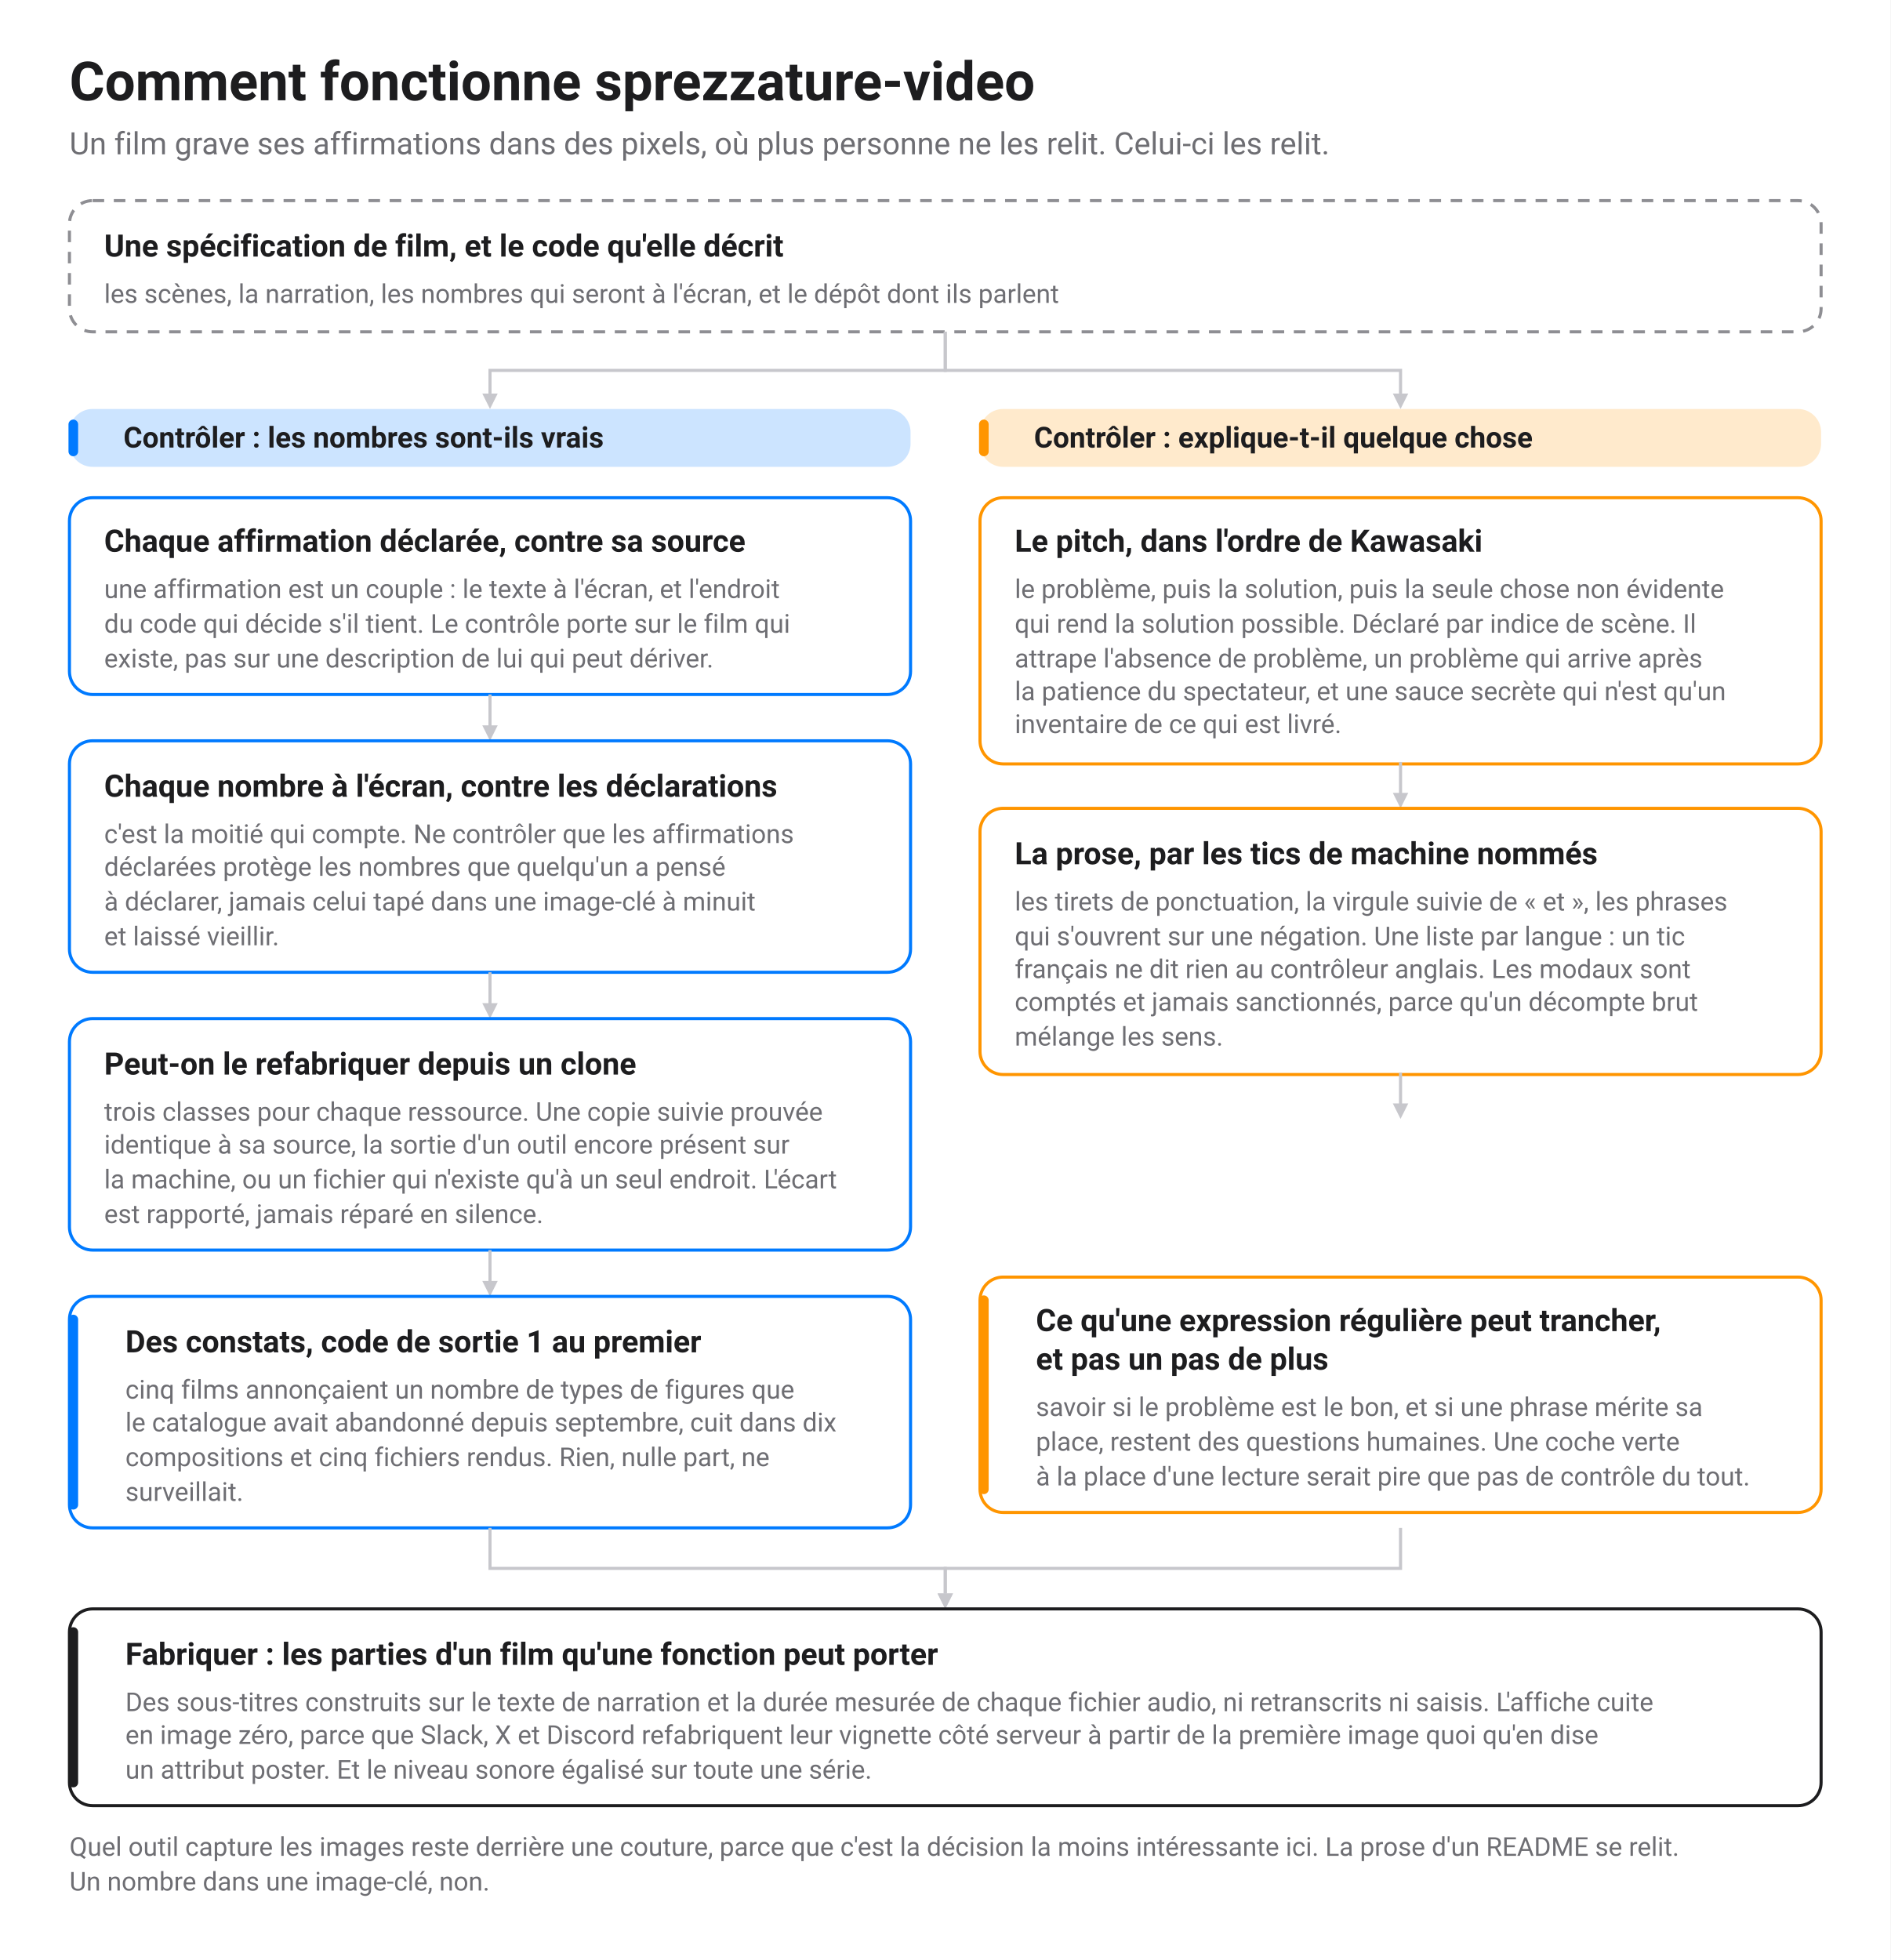
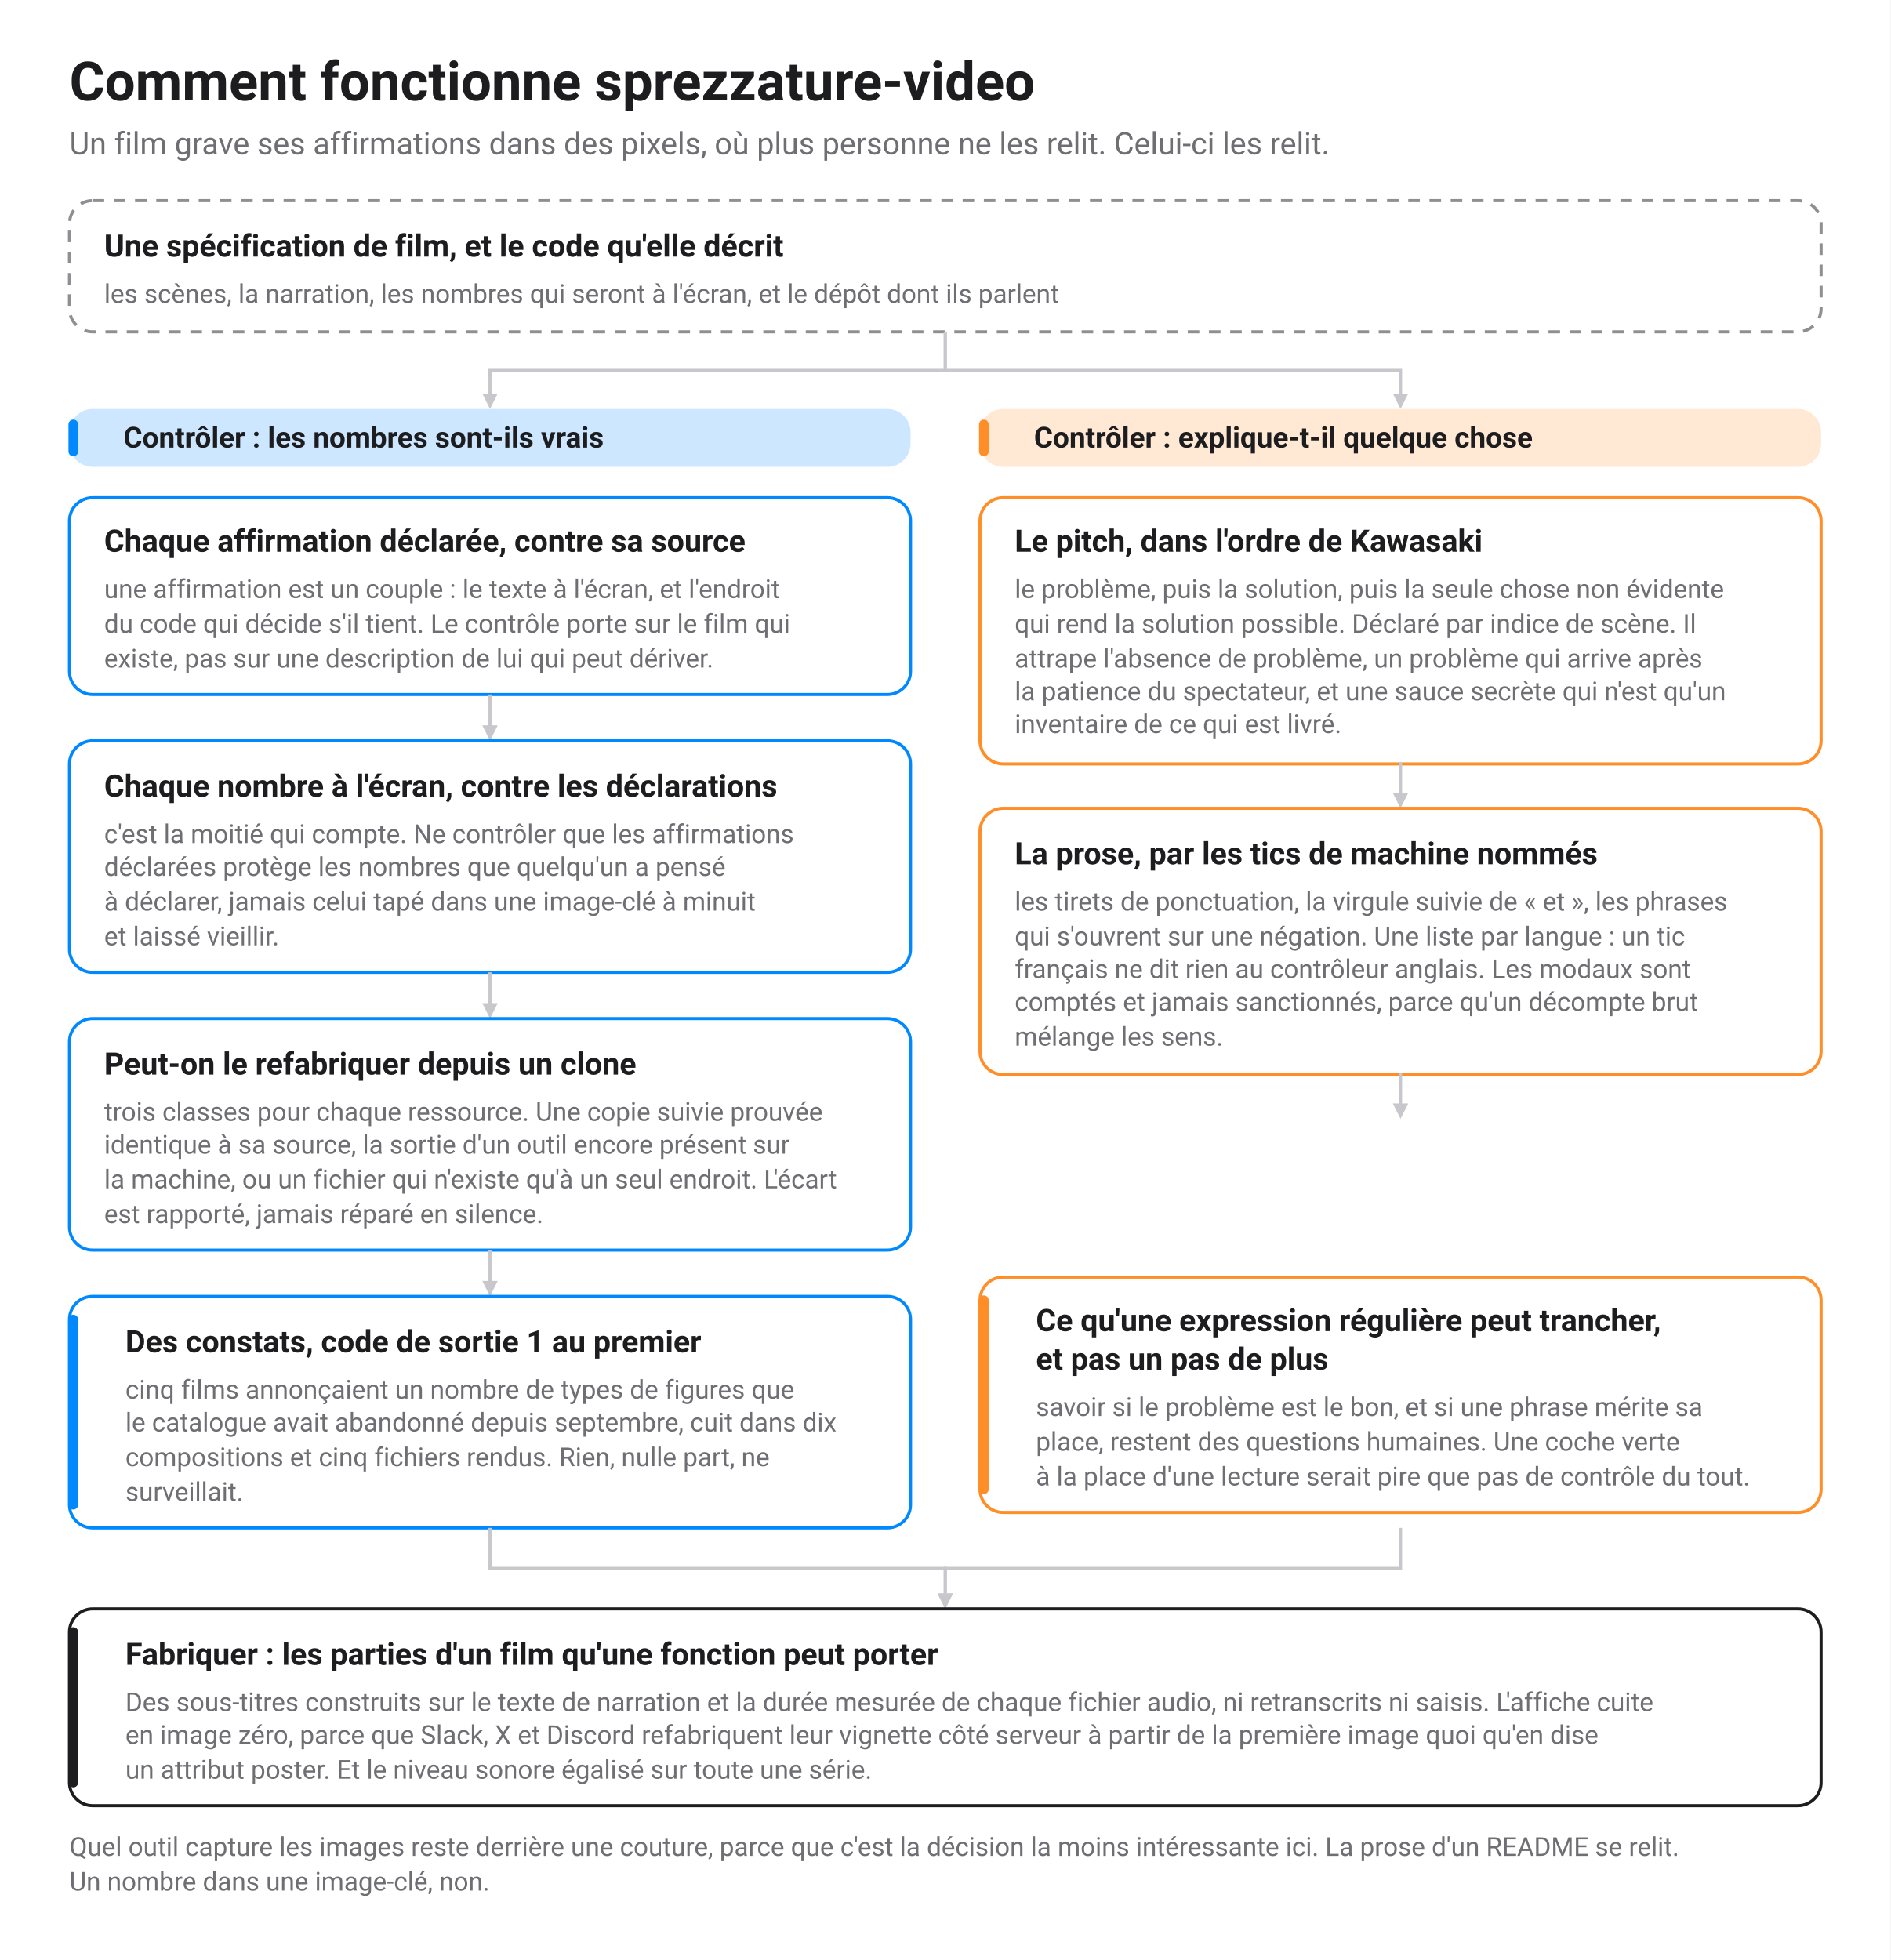
<svg xmlns="http://www.w3.org/2000/svg" width="980" height="1016" viewBox="0 0 980 1016" font-family="Roboto, Helvetica Neue, Helvetica, Arial, sans-serif" role="img" aria-labelledby="video-hiw-title video-hiw-desc">
-   <style>@media (prefers-color-scheme: dark){rect[fill="#FFFFFF"]{fill:#141416;}rect.paper{fill:#0B0B0C;}[fill="#1D1D1F"]{fill:#F2F2F7;}[fill="#6E6E73"]{fill:#9C9CA3;}[stroke="#1D1D1F"]{stroke:#F2F2F7;}[stroke="#C7C7CC"]{stroke:#5A5A5E;}[fill="#C7C7CC"]{fill:#5A5A5E;}rect[fill="#CCE4FF"]{fill:#082646;}rect[fill="#FFEACC"]{fill:#462C09;}}</style>
+   <style>@media (prefers-color-scheme: dark){rect[fill="#FFFFFF"]{fill:#141416;}rect.paper{fill:#0B0B0C;}[fill="#1D1D1F"]{fill:#F2F2F7;}[fill="#6E6E73"]{fill:#9C9CA3;}[stroke="#1D1D1F"]{stroke:#F2F2F7;}[stroke="#C7C7CC"]{stroke:#5A5A5E;}[fill="#C7C7CC"]{fill:#5A5A5E;}rect[fill="#CCE7FF"]{fill:#082946;}rect[fill="#FFE8D4"]{fill:#462A13;}}</style>
  <rect class="paper" width="980" height="1016" fill="#FFFFFF" />
  <text x="36" y="52" font-size="28" font-weight="700" fill="#1D1D1F">Comment fonctionne sprezzature-video</text>
  <text x="36" y="80" font-size="16" font-weight="400" fill="#6E6E73">Un film grave ses affirmations dans des pixels, où plus personne ne les relit. Celui-ci les relit.</text>
  <rect x="36" y="104" width="908" height="68" rx="12" fill="#FFFFFF" stroke="#8E8E93" stroke-width="1.6" stroke-dasharray="6 5" />
  <text x="54" y="133" font-size="16" font-weight="600" fill="#1D1D1F">Une spécification de film, et le code qu'elle décrit</text>
  <text x="54" y="157" font-size="13.5" font-weight="400" fill="#6E6E73">les scènes, la narration, les nombres qui seront à l'écran, et le dépôt dont ils parlent</text>
  <path d="M490,172 V192 H254 V204" stroke="#C7C7CC" stroke-width="1.6" fill="none" />
  <path d="M250,204 L254,212 L258,204" fill="#C7C7CC" />
  <path d="M490,172 V192 H726 V204" stroke="#C7C7CC" stroke-width="1.6" fill="none" />
  <path d="M722,204 L726,212 L730,204" fill="#C7C7CC" />
-   <rect x="36" y="212" width="436" height="30" rx="12" fill="#CCE4FF" />
-   <path d="M38,220 v14" stroke="#007AFF" stroke-width="5" stroke-linecap="round" fill="none" />
+   <rect x="36" y="212" width="436" height="30" rx="12" fill="#CCE7FF" />
+   <path d="M38,220 v14" stroke="#0088FF" stroke-width="5" stroke-linecap="round" fill="none" />
  <text x="64" y="232" font-size="15" font-weight="700" fill="#1D1D1F">Contrôler : les nombres sont-ils vrais</text>
-   <rect x="36" y="258" width="436" height="102" rx="12" fill="#FFFFFF" stroke="#007AFF" stroke-width="1.6" />
+   <rect x="36" y="258" width="436" height="102" rx="12" fill="#FFFFFF" stroke="#0088FF" stroke-width="1.6" />
  <text x="54" y="286" font-size="16" font-weight="600" fill="#1D1D1F">Chaque affirmation déclarée, contre sa source</text>
  <text x="54" y="310" font-size="13.5" font-weight="400" fill="#6E6E73">une affirmation est un couple : le texte à l'écran, et l'endroit</text>
  <text x="54" y="328" font-size="13.5" font-weight="400" fill="#6E6E73">du code qui décide s'il tient. Le contrôle porte sur le film qui</text>
  <text x="54" y="346" font-size="13.5" font-weight="400" fill="#6E6E73">existe, pas sur une description de lui qui peut dériver.</text>
  <path d="M254,360 v17" stroke="#C7C7CC" stroke-width="1.6" fill="none" />
  <path d="M250,376 L254,384 L258,376" fill="#C7C7CC" />
-   <rect x="36" y="384" width="436" height="120" rx="12" fill="#FFFFFF" stroke="#007AFF" stroke-width="1.6" />
+   <rect x="36" y="384" width="436" height="120" rx="12" fill="#FFFFFF" stroke="#0088FF" stroke-width="1.6" />
  <text x="54" y="413" font-size="16" font-weight="600" fill="#1D1D1F">Chaque nombre à l'écran, contre les déclarations</text>
  <text x="54" y="437" font-size="13.5" font-weight="400" fill="#6E6E73">c'est la moitié qui compte. Ne contrôler que les affirmations</text>
  <text x="54" y="454" font-size="13.5" font-weight="400" fill="#6E6E73">déclarées protège les nombres que quelqu'un a pensé</text>
  <text x="54" y="472" font-size="13.5" font-weight="400" fill="#6E6E73">à déclarer, jamais celui tapé dans une image-clé à minuit</text>
  <text x="54" y="490" font-size="13.5" font-weight="400" fill="#6E6E73">et laissé vieillir.</text>
  <path d="M254,504 v17" stroke="#C7C7CC" stroke-width="1.6" fill="none" />
  <path d="M250,520 L254,528 L258,520" fill="#C7C7CC" />
-   <rect x="36" y="528" width="436" height="120" rx="12" fill="#FFFFFF" stroke="#007AFF" stroke-width="1.6" />
+   <rect x="36" y="528" width="436" height="120" rx="12" fill="#FFFFFF" stroke="#0088FF" stroke-width="1.6" />
  <text x="54" y="557" font-size="16" font-weight="600" fill="#1D1D1F">Peut-on le refabriquer depuis un clone</text>
  <text x="54" y="581" font-size="13.5" font-weight="400" fill="#6E6E73">trois classes pour chaque ressource. Une copie suivie prouvée</text>
  <text x="54" y="598" font-size="13.5" font-weight="400" fill="#6E6E73">identique à sa source, la sortie d'un outil encore présent sur</text>
  <text x="54" y="616" font-size="13.5" font-weight="400" fill="#6E6E73">la machine, ou un fichier qui n'existe qu'à un seul endroit. L'écart</text>
  <text x="54" y="634" font-size="13.5" font-weight="400" fill="#6E6E73">est rapporté, jamais réparé en silence.</text>
  <path d="M254,648 v17" stroke="#C7C7CC" stroke-width="1.6" fill="none" />
  <path d="M250,664 L254,672 L258,664" fill="#C7C7CC" />
-   <rect x="36" y="672" width="436" height="120" rx="12" fill="#FFFFFF" stroke="#007AFF" stroke-width="1.6" />
-   <path d="M38,684 v96" stroke="#007AFF" stroke-width="5" stroke-linecap="round" fill="none" />
+   <rect x="36" y="672" width="436" height="120" rx="12" fill="#FFFFFF" stroke="#0088FF" stroke-width="1.6" />
+   <path d="M38,684 v96" stroke="#0088FF" stroke-width="5" stroke-linecap="round" fill="none" />
  <text x="65" y="701" font-size="16" font-weight="600" fill="#1D1D1F">Des constats, code de sortie 1 au premier</text>
  <text x="65" y="725" font-size="13.5" font-weight="400" fill="#6E6E73">cinq films annonçaient un nombre de types de figures que</text>
  <text x="65" y="742" font-size="13.5" font-weight="400" fill="#6E6E73">le catalogue avait abandonné depuis septembre, cuit dans dix</text>
  <text x="65" y="760" font-size="13.5" font-weight="400" fill="#6E6E73">compositions et cinq fichiers rendus. Rien, nulle part, ne</text>
  <text x="65" y="778" font-size="13.5" font-weight="400" fill="#6E6E73">surveillait.</text>
-   <rect x="508" y="212" width="436" height="30" rx="12" fill="#FFEACC" />
-   <path d="M510,220 v14" stroke="#FF9500" stroke-width="5" stroke-linecap="round" fill="none" />
+   <rect x="508" y="212" width="436" height="30" rx="12" fill="#FFE8D4" />
+   <path d="M510,220 v14" stroke="#FF8D28" stroke-width="5" stroke-linecap="round" fill="none" />
  <text x="536" y="232" font-size="15" font-weight="700" fill="#1D1D1F">Contrôler : explique-t-il quelque chose</text>
-   <rect x="508" y="258" width="436" height="138" rx="12" fill="#FFFFFF" stroke="#FF9500" stroke-width="1.6" />
+   <rect x="508" y="258" width="436" height="138" rx="12" fill="#FFFFFF" stroke="#FF8D28" stroke-width="1.6" />
  <text x="526" y="286" font-size="16" font-weight="600" fill="#1D1D1F">Le pitch, dans l'ordre de Kawasaki</text>
  <text x="526" y="310" font-size="13.5" font-weight="400" fill="#6E6E73">le problème, puis la solution, puis la seule chose non évidente</text>
  <text x="526" y="328" font-size="13.5" font-weight="400" fill="#6E6E73">qui rend la solution possible. Déclaré par indice de scène. Il</text>
  <text x="526" y="346" font-size="13.5" font-weight="400" fill="#6E6E73">attrape l'absence de problème, un problème qui arrive après</text>
  <text x="526" y="363" font-size="13.5" font-weight="400" fill="#6E6E73">la patience du spectateur, et une sauce secrète qui n'est qu'un</text>
  <text x="526" y="380" font-size="13.5" font-weight="400" fill="#6E6E73">inventaire de ce qui est livré.</text>
  <path d="M726,395 v17" stroke="#C7C7CC" stroke-width="1.6" fill="none" />
  <path d="M722,411 L726,419 L730,411" fill="#C7C7CC" />
-   <rect x="508" y="419" width="436" height="138" rx="12" fill="#FFFFFF" stroke="#FF9500" stroke-width="1.6" />
+   <rect x="508" y="419" width="436" height="138" rx="12" fill="#FFFFFF" stroke="#FF8D28" stroke-width="1.6" />
  <text x="526" y="448" font-size="16" font-weight="600" fill="#1D1D1F">La prose, par les tics de machine nommés</text>
  <text x="526" y="472" font-size="13.5" font-weight="400" fill="#6E6E73">les tirets de ponctuation, la virgule suivie de « et », les phrases</text>
  <text x="526" y="490" font-size="13.5" font-weight="400" fill="#6E6E73">qui s'ouvrent sur une négation. Une liste par langue : un tic</text>
  <text x="526" y="507" font-size="13.5" font-weight="400" fill="#6E6E73">français ne dit rien au contrôleur anglais. Les modaux sont</text>
  <text x="526" y="524" font-size="13.5" font-weight="400" fill="#6E6E73">comptés et jamais sanctionnés, parce qu'un décompte brut</text>
  <text x="526" y="542" font-size="13.5" font-weight="400" fill="#6E6E73">mélange les sens.</text>
  <path d="M726,556 v17" stroke="#C7C7CC" stroke-width="1.6" fill="none" />
  <path d="M722,572 L726,580 L730,572" fill="#C7C7CC" />
-   <rect x="508" y="662" width="436" height="122" rx="12" fill="#FFFFFF" stroke="#FF9500" stroke-width="1.6" />
-   <path d="M510,674 v98" stroke="#FF9500" stroke-width="5" stroke-linecap="round" fill="none" />
+   <rect x="508" y="662" width="436" height="122" rx="12" fill="#FFFFFF" stroke="#FF8D28" stroke-width="1.6" />
+   <path d="M510,674 v98" stroke="#FF8D28" stroke-width="5" stroke-linecap="round" fill="none" />
  <text x="537" y="690" font-size="16" font-weight="600" fill="#1D1D1F">Ce qu'une expression régulière peut trancher,</text>
  <text x="537" y="710" font-size="16" font-weight="600" fill="#1D1D1F">et pas un pas de plus</text>
  <text x="537" y="734" font-size="13.5" font-weight="400" fill="#6E6E73">savoir si le problème est le bon, et si une phrase mérite sa</text>
  <text x="537" y="752" font-size="13.5" font-weight="400" fill="#6E6E73">place, restent des questions humaines. Une coche verte</text>
  <text x="537" y="770" font-size="13.5" font-weight="400" fill="#6E6E73">à la place d'une lecture serait pire que pas de contrôle du tout.</text>
  <path d="M254,792 V813 H490 V826" stroke="#C7C7CC" stroke-width="1.6" fill="none" />
  <path d="M486,826 L490,834 L494,826" fill="#C7C7CC" />
  <path d="M726,792 V813 H490 V826" stroke="#C7C7CC" stroke-width="1.6" fill="none" />
  <path d="M486,826 L490,834 L494,826" fill="#C7C7CC" />
  <rect x="36" y="834" width="908" height="102" rx="12" fill="#FFFFFF" stroke="#1D1D1F" stroke-width="1.6" />
  <path d="M38,846 v78" stroke="#1D1D1F" stroke-width="5" stroke-linecap="round" fill="none" />
  <text x="65" y="863" font-size="16" font-weight="600" fill="#1D1D1F">Fabriquer : les parties d'un film qu'une fonction peut porter</text>
  <text x="65" y="887" font-size="13.5" font-weight="400" fill="#6E6E73">Des sous-titres construits sur le texte de narration et la durée mesurée de chaque fichier audio, ni retranscrits ni saisis. L'affiche cuite</text>
  <text x="65" y="904" font-size="13.5" font-weight="400" fill="#6E6E73">en image zéro, parce que Slack, X et Discord refabriquent leur vignette côté serveur à partir de la première image quoi qu'en dise</text>
  <text x="65" y="922" font-size="13.5" font-weight="400" fill="#6E6E73">un attribut poster. Et le niveau sonore égalisé sur toute une série.</text>
  <text x="36" y="962" font-size="13.5" font-weight="400" fill="#6E6E73">Quel outil capture les images reste derrière une couture, parce que c'est la décision la moins intéressante ici. La prose d'un README se relit.</text>
  <text x="36" y="980" font-size="13.5" font-weight="400" fill="#6E6E73">Un nombre dans une image-clé, non.</text>
</svg>
